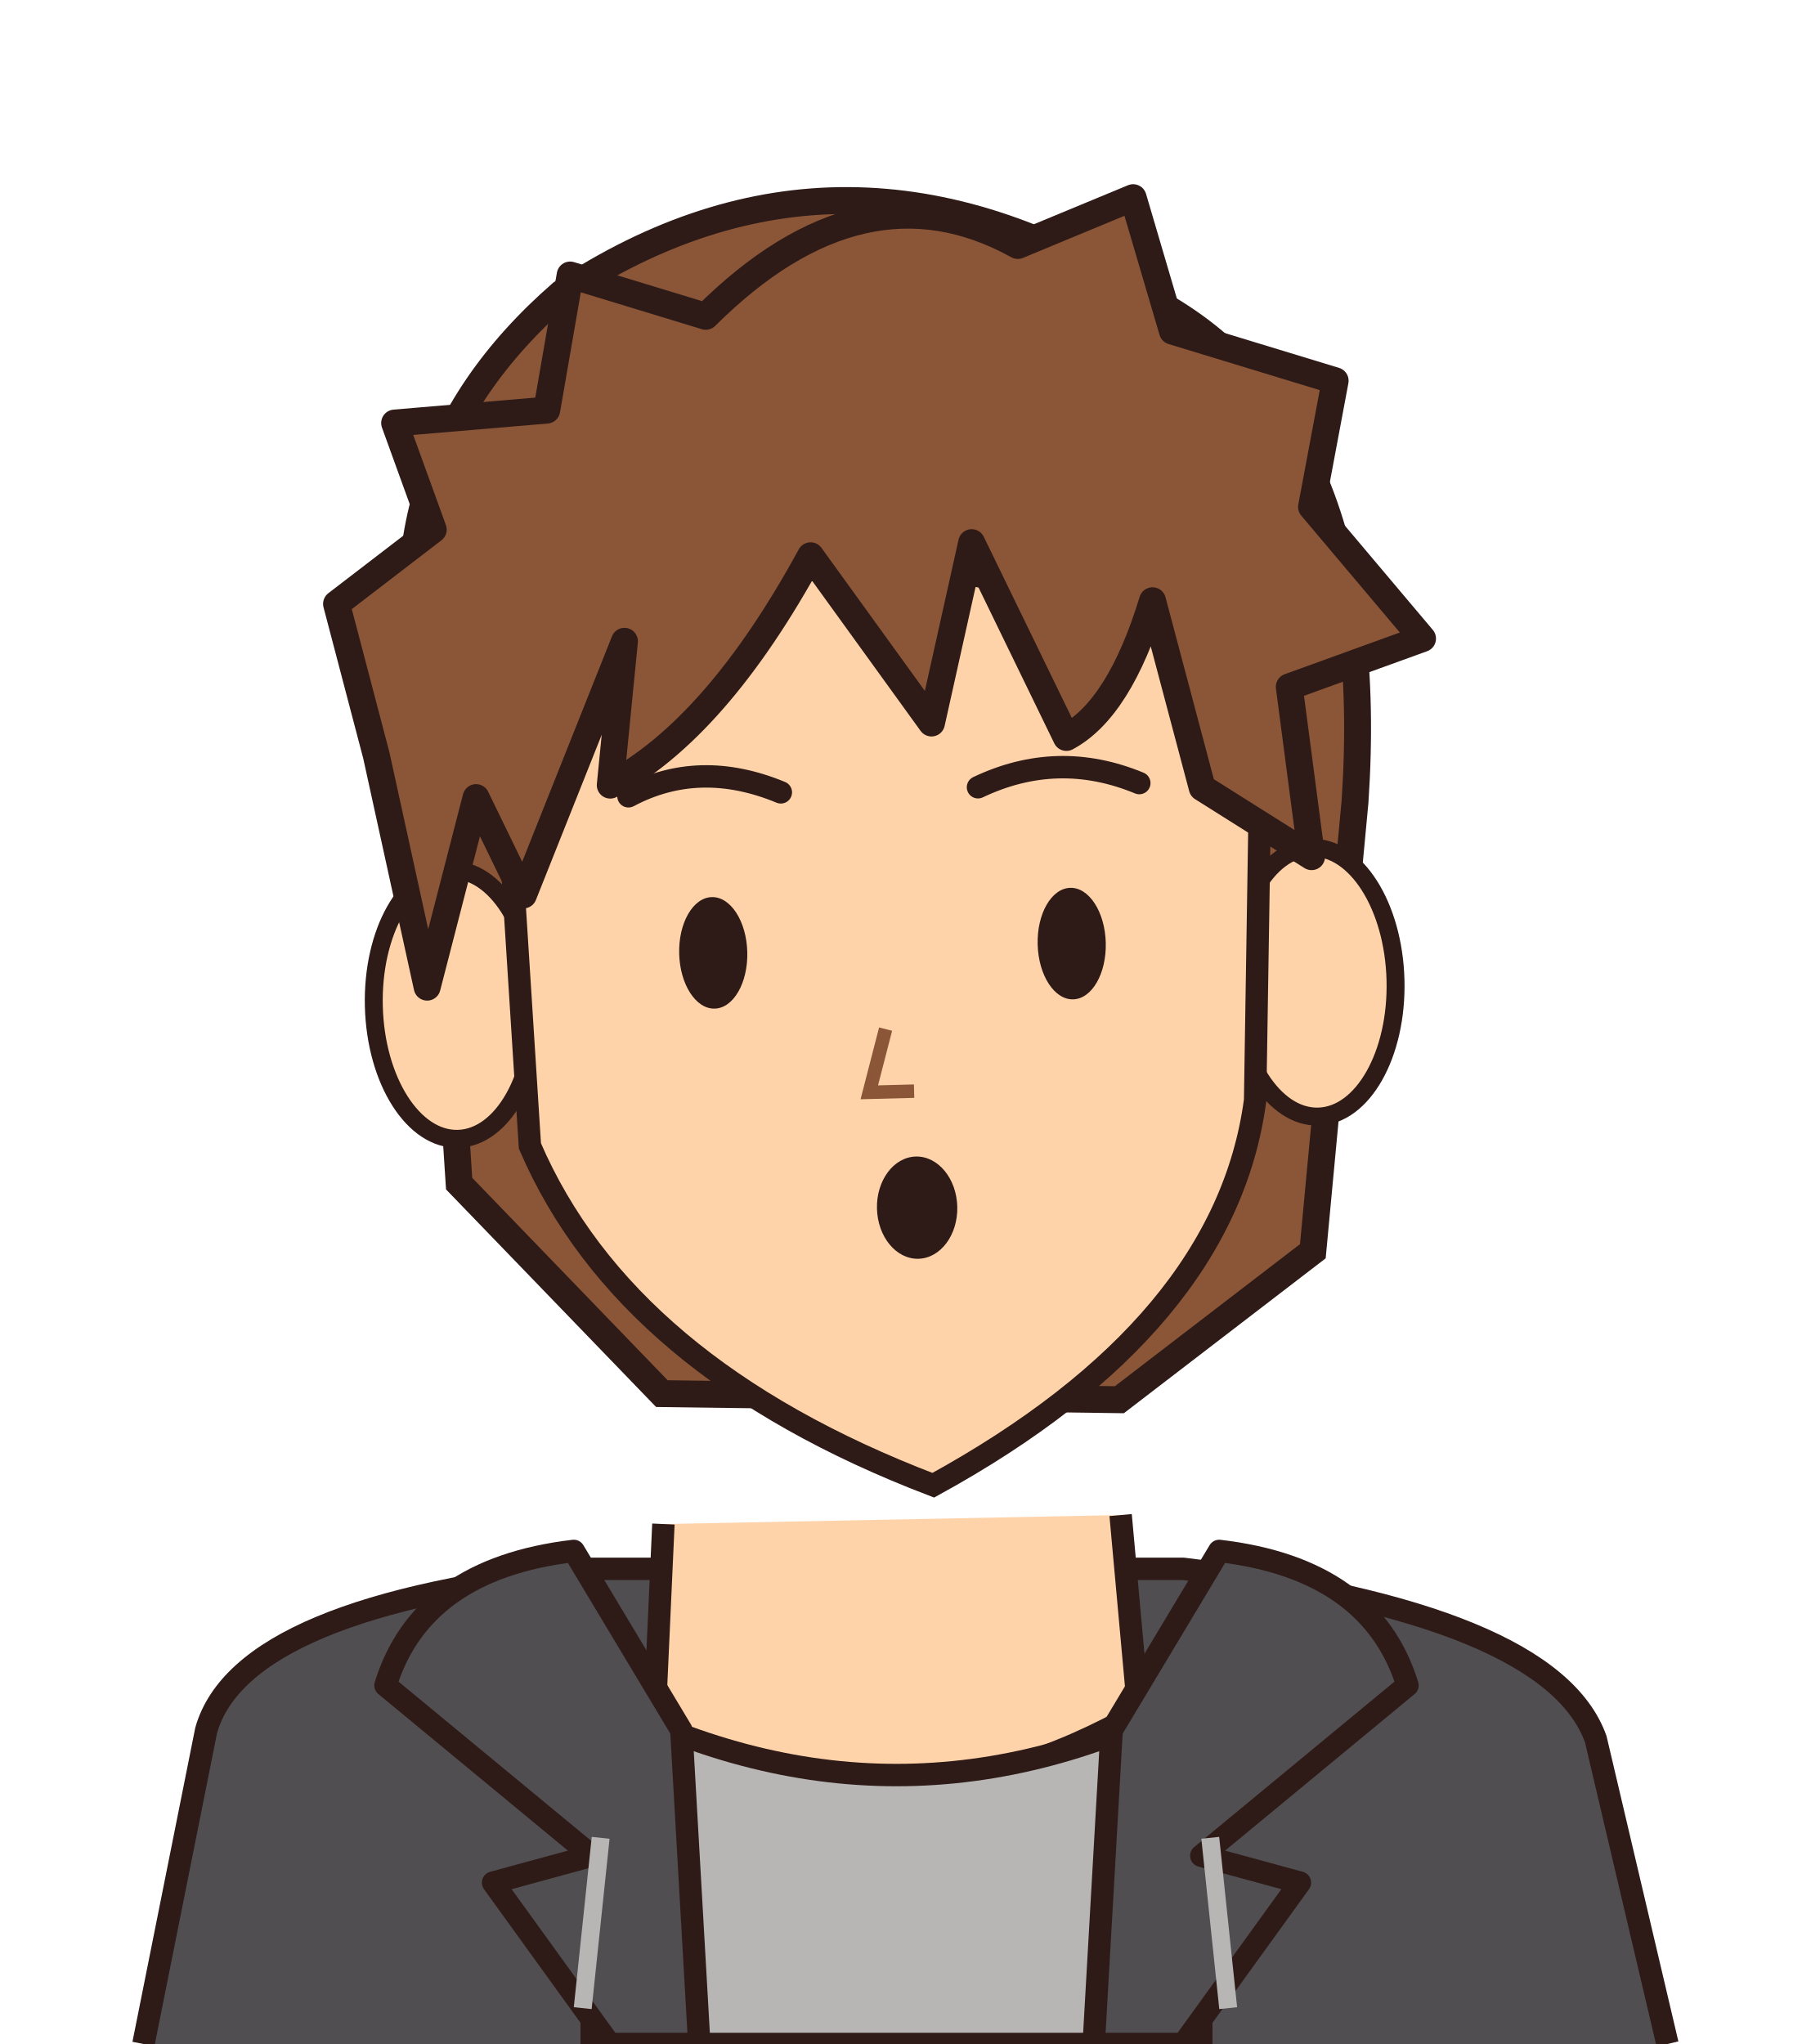
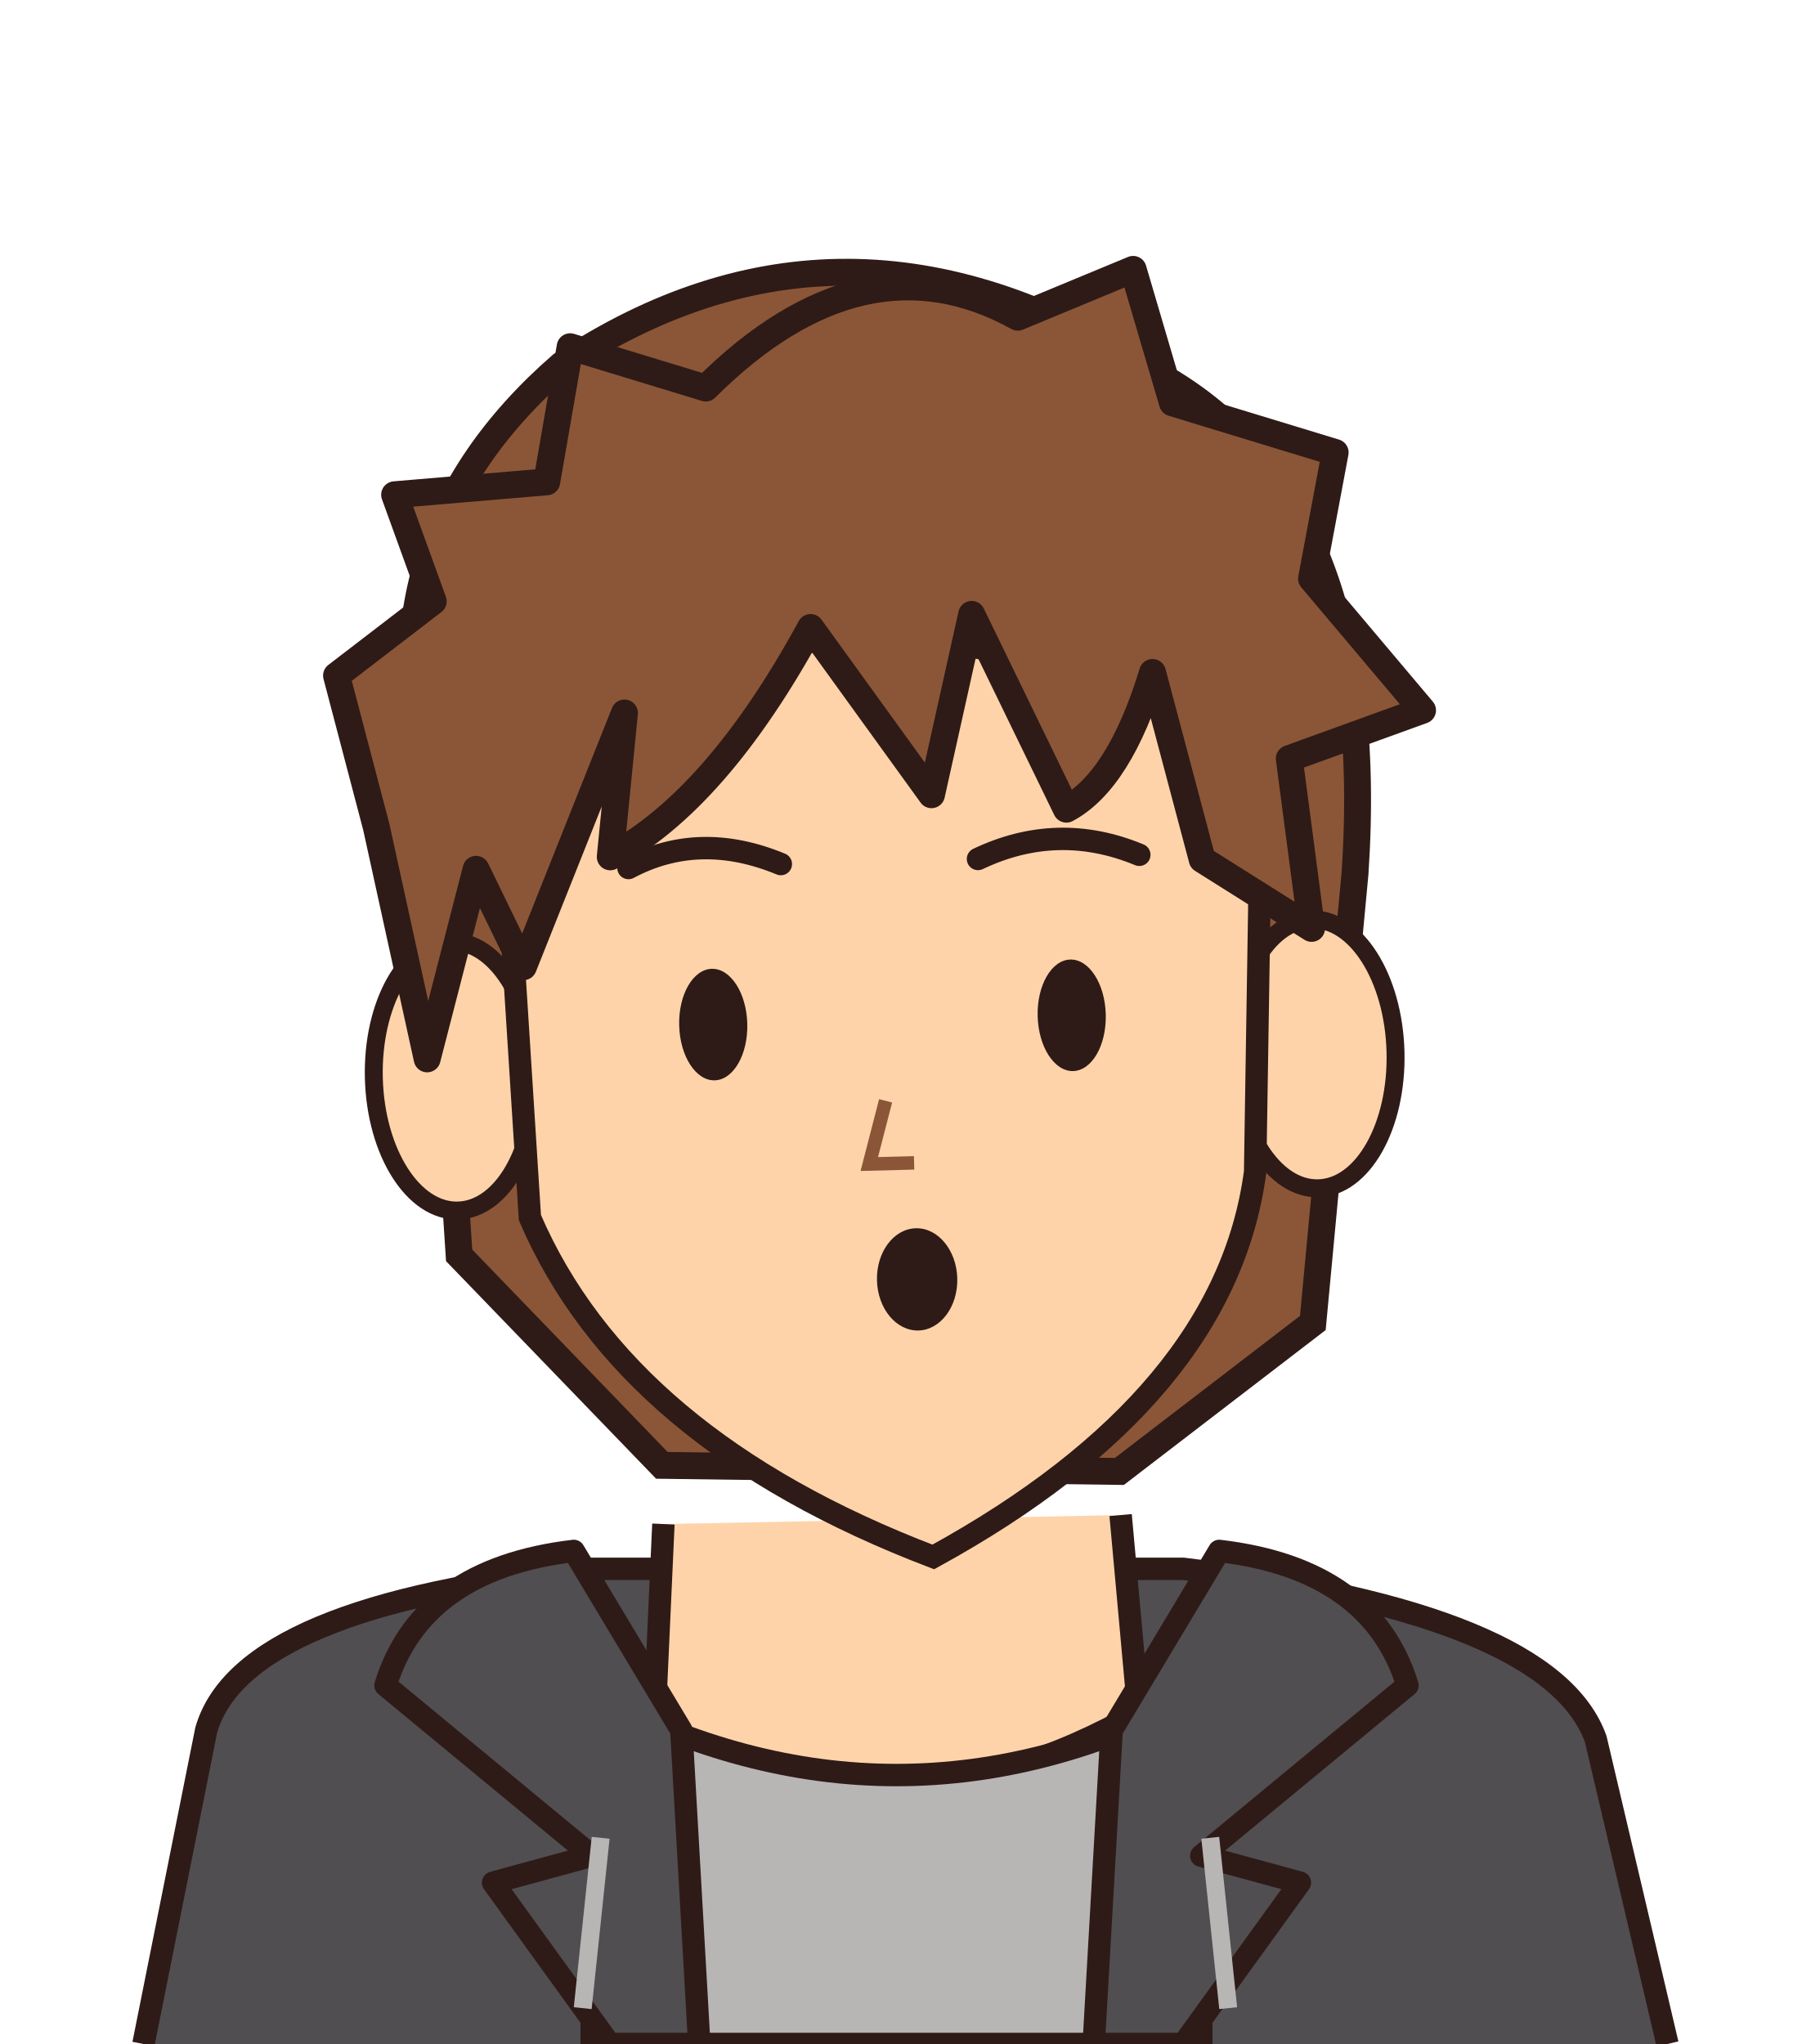
<svg xmlns="http://www.w3.org/2000/svg" width="200" height="228" viewBox="0 0 200 228">
  <g stroke="#2e1b17" stroke-width="2.5" stroke-linejoin="round">
    <path d="M16 228 L23 193 Q27 179 66 175 L132 175 Q173 180 178 194 L186 228" fill="#504e51" />
    <path d="M74 170 L73 192 Q99 207 127 191 L125 169" fill="#ffd3aa" />
    <path d="M66 189 Q100 207 134 189 L134 228 L66 228 Z" fill="#b8b6b5" />
    <path d="M64 173 Q47 175 43 188 L66 207 L55 210 L68 228 L78 228 L76 193 Z M136 173 Q153 175 157 188 L134 207 L145 210 L132 228 L122 228 L124 193 Z" fill="#504e51" />
    <path d="M67 205 L65 224 M135 205 L137 224" stroke="#b8b6b5" stroke-width="2" />
  </g>
-   <g transform="translate(0 -2.222222) rotate(-1.481481 100 164)">
+   <g transform="translate(0 5.777778) rotate(-1.481481 100 164)">
    <path d="M50 82 Q43 53 66 34 Q98 14 131 36 Q157 50 153 93 L147 143 L125 159 L74 157 L52 133 Z" fill="#8b5637" stroke="#2e1b17" stroke-width="3" />
    <ellipse cx="52" cy="113" rx="9" ry="15" fill="#ffd3aa" stroke="#2e1b17" stroke-width="2" />
    <ellipse cx="148" cy="113" rx="9" ry="15" fill="#ffd3aa" stroke="#2e1b17" stroke-width="2" />
    <path d="M58 76 Q98 54 143 78 L141 126 Q137 151 104 168 Q70 154 60 129 Z" fill="#ffd3aa" stroke="#2e1b17" stroke-width="2.5" />
    <path d="M44 85 L40 68 L51 60 L47 48 L64 47 L67 32 L82 37 Q100 20 117 30 L130 25 L134 40 L152 46 L149 60 L161 75 L146 80 L148 99 L136 91 L131 70 Q127 82 121 85 L111 63 L106 83 L93 64 Q82 83 70 89 L72 73 L60 101 L55 90 L49 111 Z" fill="#8b5637" stroke="#2e1b17" stroke-width="3" stroke-linejoin="round" />
    <path d="M72 90.296 Q80 86.296 89 90.296 M111 90.296 Q120 86.296 129 90.296" fill="none" stroke="#2e1b17" stroke-width="2.5" stroke-linecap="round" />
    <ellipse cx="81.0" cy="108" rx="3.8" ry="6.222" fill="#2e1b17" />
    <ellipse cx="121.0" cy="108" rx="3.8" ry="6.222" fill="#2e1b17" />
    <path d="M100 117 l-2 7 5 0" fill="none" stroke="#8b5637" stroke-width="1.5" />
    <ellipse cx="103" cy="137" rx="4.481" ry="5.704" fill="#2e1b17" />
  </g>
</svg>
